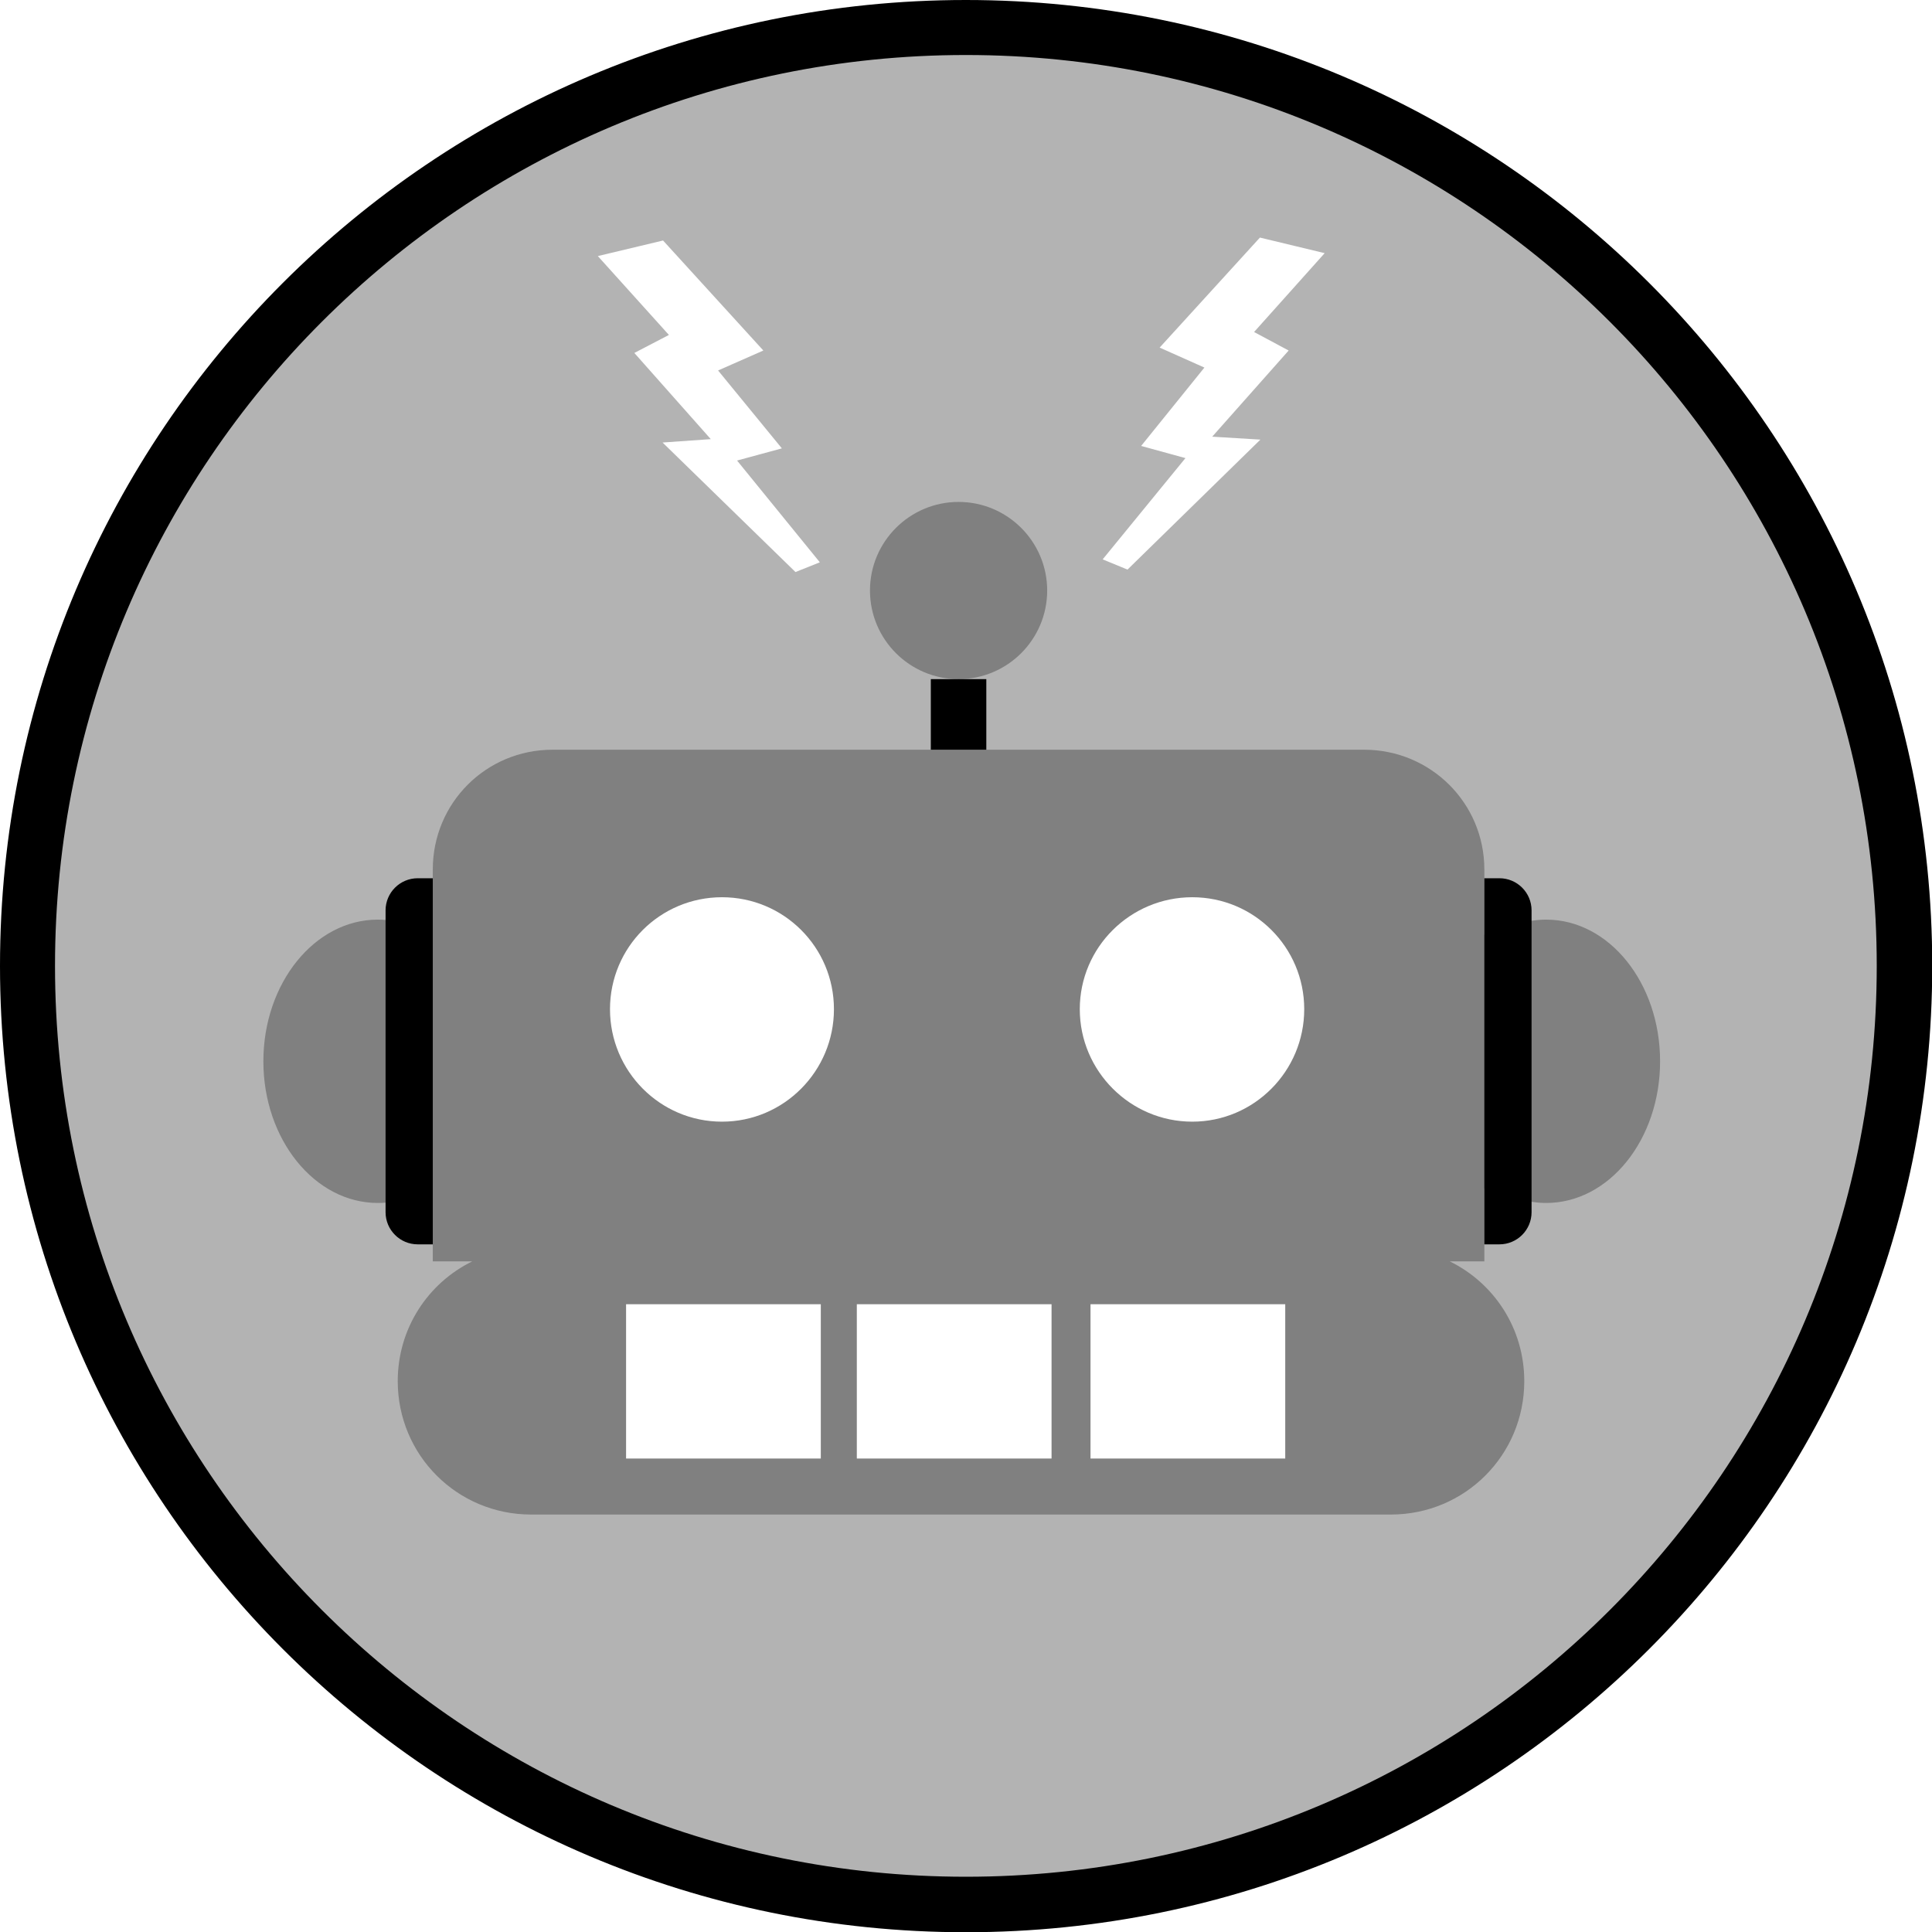
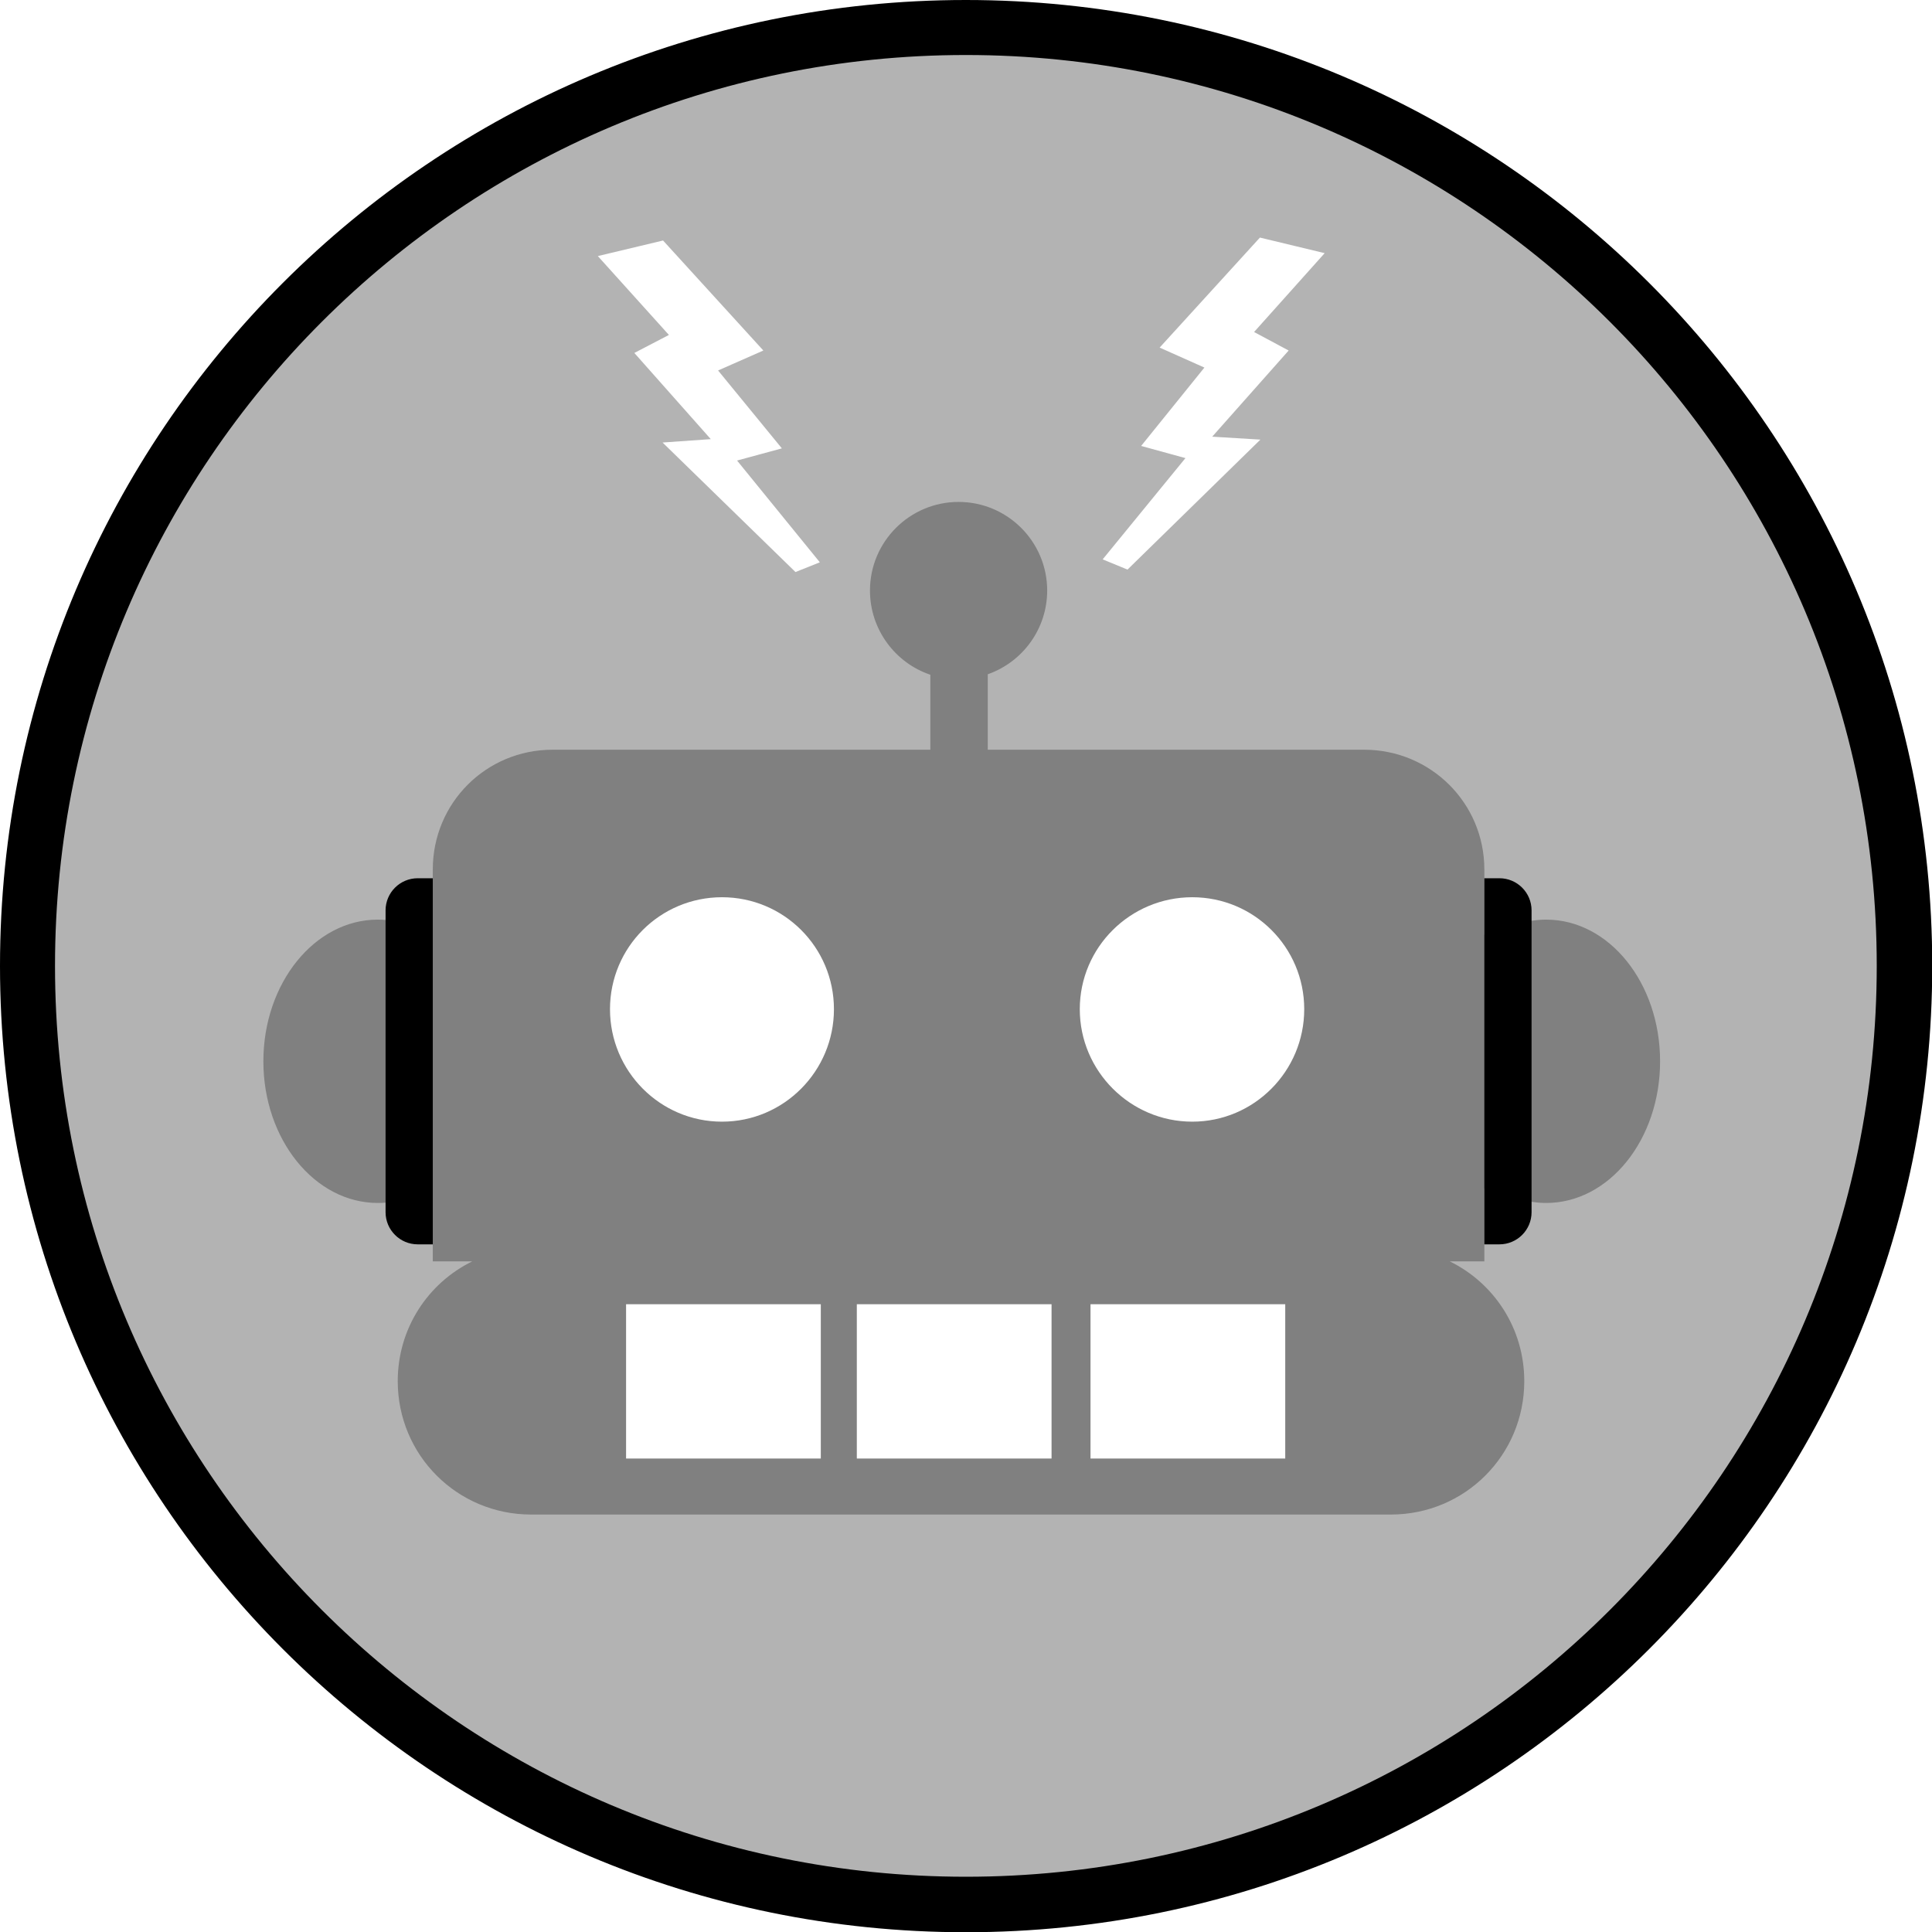
<svg xmlns="http://www.w3.org/2000/svg" width="124.016" height="124.016" id="svg3565" version="1.1">
  <defs id="defs3567" />
  <g id="layer1" transform="translate(0,-928.3464)">
    <path style="opacity:1;color:#000000;fill:#b3b3b3;fill-opacity:1;fill-rule:nonzero;stroke:none;stroke-width:12.667;marker:none;visibility:visible;display:inline;overflow:visible;enable-background:accumulate" d="M 62 2.156 C 28.945 2.156 2.156 28.945 2.156 62 C 2.156 95.055 28.945 121.875 62 121.875 C 95.055 121.875 121.875 95.055 121.875 62 C 121.875 28.945 95.055 2.156 62 2.156 z M 80.875 15.25 L 85.031 16.25 L 80.5 21.312 L 82.719 22.5 L 77.812 28.031 L 80.906 28.219 L 72.375 36.562 L 70.781 35.906 L 76.094 29.406 L 73.25 28.625 L 77.312 23.594 L 74.438 22.312 L 80.875 15.25 z M 42.562 15.438 L 49 22.5 L 46.094 23.781 L 50.188 28.781 L 47.312 29.562 L 52.625 36.094 L 51.062 36.719 L 42.531 28.406 L 45.625 28.188 L 40.719 22.656 L 42.938 21.5 L 38.375 16.438 L 42.562 15.438 z M 46.344 56.719 C 50.807 56.719 54.438 60.318 54.438 64.781 C 54.438 69.244 50.807 72.875 46.344 72.875 C 41.881 72.875 38.25 69.244 38.25 64.781 C 38.25 60.318 41.881 56.719 46.344 56.719 z M 76.5 56.781 C 80.928 56.781 84.5 60.353 84.5 64.781 C 84.5 69.21 80.928 72.812 76.5 72.812 C 72.072 72.812 68.469 69.21 68.469 64.781 C 68.469 60.353 72.072 56.781 76.5 56.781 z M 39.281 83.125 L 84.656 83.125 L 84.656 94.719 L 39.281 94.719 L 39.281 83.125 z " transform="translate(0,928.3464)" id="path4115" />
-     <path style="opacity:1;color:#000000;fill:#808080;fill-opacity:1;fill-rule:nonzero;stroke:none;stroke-width:10;marker:none;visibility:visible;display:inline;overflow:visible;enable-background:accumulate" d="M 61.531 32.219 C 58.393 32.219 55.844 34.768 55.844 37.906 C 55.844 41.044 58.393 43.594 61.531 43.594 C 64.669 43.594 67.219 41.044 67.219 37.906 C 67.219 34.768 64.669 32.219 61.531 32.219 z M 35.469 48.125 C 31.201 48.125 27.781 51.545 27.781 55.812 L 27.781 59.406 L 26.375 59.406 C 25.706 59.156 24.985 59.031 24.25 59.031 C 20.205 59.031 16.906 63.104 16.906 68.125 C 16.906 73.146 20.205 77.219 24.25 77.219 C 24.985 77.219 25.706 77.094 26.375 76.844 L 27.781 76.844 L 27.781 80.969 L 30.312 80.969 C 27.472 82.362 25.531 85.268 25.531 88.656 C 25.531 93.405 29.345 97.219 34.094 97.219 L 89.281 97.219 C 94.03 97.219 97.844 93.405 97.844 88.656 C 97.844 85.268 95.903 82.362 93.062 80.969 L 95.281 80.969 L 95.281 76.281 L 96.094 76.281 L 96.094 76.312 C 97.05 76.883 98.117 77.219 99.25 77.219 C 103.295 77.219 106.562 73.146 106.562 68.125 C 106.562 63.104 103.295 59.031 99.25 59.031 C 98.117 59.031 97.05 59.367 96.094 59.938 L 96.094 60 L 95.281 60 L 95.281 55.812 C 95.281 51.545 91.83 48.125 87.562 48.125 L 35.469 48.125 z M 46.344 57.594 C 50.319 57.594 53.531 60.806 53.531 64.781 C 53.531 68.756 50.319 72 46.344 72 C 42.369 72 39.156 68.756 39.156 64.781 C 39.156 60.806 42.369 57.594 46.344 57.594 z M 76.531 57.594 C 80.506 57.594 83.719 60.806 83.719 64.781 C 83.719 68.756 80.506 72 76.531 72 C 72.556 72 69.312 68.756 69.312 64.781 C 69.312 60.806 72.556 57.594 76.531 57.594 z M 40.188 83.719 L 52.688 83.719 L 52.688 93.625 L 40.188 93.625 L 40.188 83.719 z M 55 83.719 L 67.5 83.719 L 67.5 93.625 L 55 93.625 L 55 83.719 z M 70 83.719 L 82.5 83.719 L 82.5 93.625 L 70 93.625 L 70 83.719 z " transform="translate(0,928.3464)" id="path3937-0-3-7-6" />
-     <path style="opacity:1;color:#000000;fill:#000000;fill-opacity:1;fill-rule:nonzero;stroke:none;stroke-width:10;marker:none;visibility:visible;display:inline;overflow:visible;enable-background:accumulate" d="M 62 0 C 27.754 -9.4739031e-15 0 27.754 0 62 C -9.4739031e-15 96.246 27.754 124.031 62 124.031 C 96.246 124.031 124.031 96.246 124.031 62 C 124.031 27.754 96.246 -1.8947806e-14 62 0 z M 62 3.531 C 94.289 3.531 120.469 29.711 120.469 62 C 120.469 94.289 94.289 120.469 62 120.469 C 29.711 120.469 3.531 94.289 3.531 62 C 3.531 29.711 29.711 3.531 62 3.531 z M 59.75 43.594 L 59.75 48.125 L 63.312 48.125 L 63.312 43.594 L 59.75 43.594 z M 26.812 56.375 C 25.675 56.375 24.75 57.3 24.75 58.438 L 24.75 77.812 C 24.75 78.95 25.675 79.875 26.812 79.875 L 27.781 79.875 L 27.781 56.375 L 26.812 56.375 z M 95.281 56.375 L 95.281 79.875 L 96.25 79.875 C 97.388 79.875 98.312 78.95 98.312 77.812 L 98.312 58.438 C 98.312 57.3 97.388 56.375 96.25 56.375 L 95.281 56.375 z " transform="translate(0,928.3464)" id="path3658" />
+     <path style="opacity:1;color:#000000;fill:#808080;fill-opacity:1;fill-rule:nonzero;stroke:none;stroke-width:10;marker:none;visibility:visible;display:inline;overflow:visible;enable-background:accumulate" d="M 61.531 32.219 C 58.393 32.219 55.844 34.768 55.844 37.906 C 55.844 40.411 57.467 42.555 59.719 43.312 L 59.719 48.125 L 35.469 48.125 C 31.201 48.125 27.781 51.545 27.781 55.812 L 27.781 59.406 L 26.375 59.406 C 25.706 59.156 24.985 59.031 24.25 59.031 C 20.205 59.031 16.906 63.104 16.906 68.125 C 16.906 73.146 20.205 77.219 24.25 77.219 C 24.985 77.219 25.706 77.094 26.375 76.844 L 27.781 76.844 L 27.781 80.969 L 30.312 80.969 C 27.472 82.362 25.531 85.268 25.531 88.656 C 25.531 93.405 29.345 97.219 34.094 97.219 L 89.281 97.219 C 94.03 97.219 97.844 93.405 97.844 88.656 C 97.844 85.268 95.903 82.362 93.062 80.969 L 95.281 80.969 L 95.281 76.281 L 96.094 76.281 L 96.094 76.312 C 97.05 76.883 98.117 77.219 99.25 77.219 C 103.295 77.219 106.562 73.146 106.562 68.125 C 106.562 63.104 103.295 59.031 99.25 59.031 C 98.117 59.031 97.05 59.367 96.094 59.938 L 96.094 60 L 95.281 60 L 95.281 55.812 C 95.281 51.545 91.83 48.125 87.562 48.125 L 63.406 48.125 L 63.406 43.281 C 65.624 42.505 67.219 40.387 67.219 37.906 C 67.219 34.768 64.669 32.219 61.531 32.219 z M 46.344 57.594 C 50.319 57.594 53.531 60.806 53.531 64.781 C 53.531 68.756 50.319 72 46.344 72 C 42.369 72 39.156 68.756 39.156 64.781 C 39.156 60.806 42.369 57.594 46.344 57.594 z M 76.531 57.594 C 80.506 57.594 83.719 60.806 83.719 64.781 C 83.719 68.756 80.506 72 76.531 72 C 72.556 72 69.312 68.756 69.312 64.781 C 69.312 60.806 72.556 57.594 76.531 57.594 z M 40.188 83.719 L 52.688 83.719 L 52.688 93.625 L 40.188 93.625 L 40.188 83.719 z M 55 83.719 L 67.5 83.719 L 67.5 93.625 L 55 93.625 L 55 83.719 z M 70 83.719 L 82.5 83.719 L 82.5 93.625 L 70 93.625 L 70 83.719 z " transform="translate(0,928.3464)" id="path3937-0-3-7-6" />
+     <path style="opacity:1;color:#000000;fill:#000000;fill-opacity:1;fill-rule:nonzero;stroke:none;stroke-width:10;marker:none;visibility:visible;display:inline;overflow:visible;enable-background:accumulate" d="M 62 0 C 27.754 -9.4739031e-15 0 27.754 0 62 C -9.4739031e-15 96.246 27.754 124.031 62 124.031 C 96.246 124.031 124.031 96.246 124.031 62 C 124.031 27.754 96.246 -1.8947806e-14 62 0 z M 62 3.531 C 94.289 3.531 120.469 29.711 120.469 62 C 120.469 94.289 94.289 120.469 62 120.469 C 29.711 120.469 3.531 94.289 3.531 62 C 3.531 29.711 29.711 3.531 62 3.531 z M 26.812 56.375 C 25.675 56.375 24.75 57.3 24.75 58.438 L 24.75 77.812 C 24.75 78.95 25.675 79.875 26.812 79.875 L 27.781 79.875 L 27.781 56.375 L 26.812 56.375 z M 95.281 56.375 L 95.281 79.875 L 96.25 79.875 C 97.388 79.875 98.312 78.95 98.312 77.812 L 98.312 58.438 C 98.312 57.3 97.388 56.375 96.25 56.375 L 95.281 56.375 z " transform="translate(0,928.3464)" id="path3658" />
  </g>
</svg>
